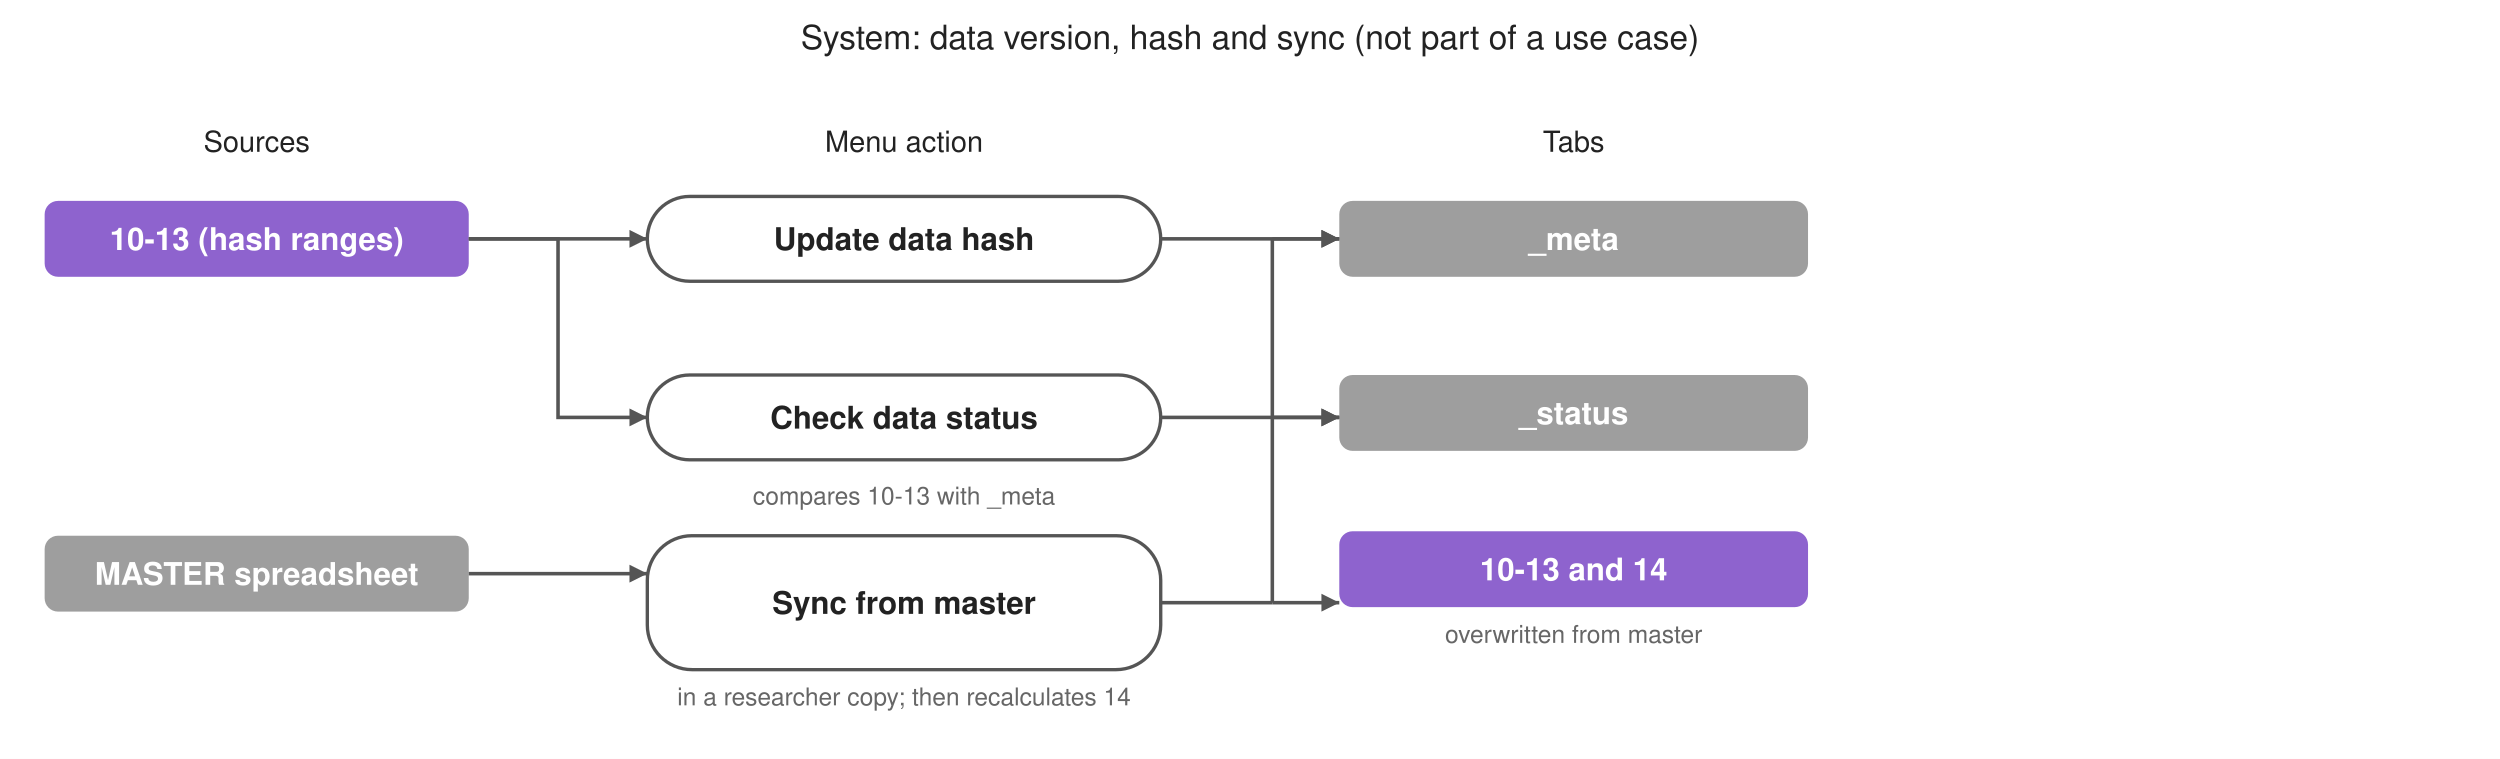
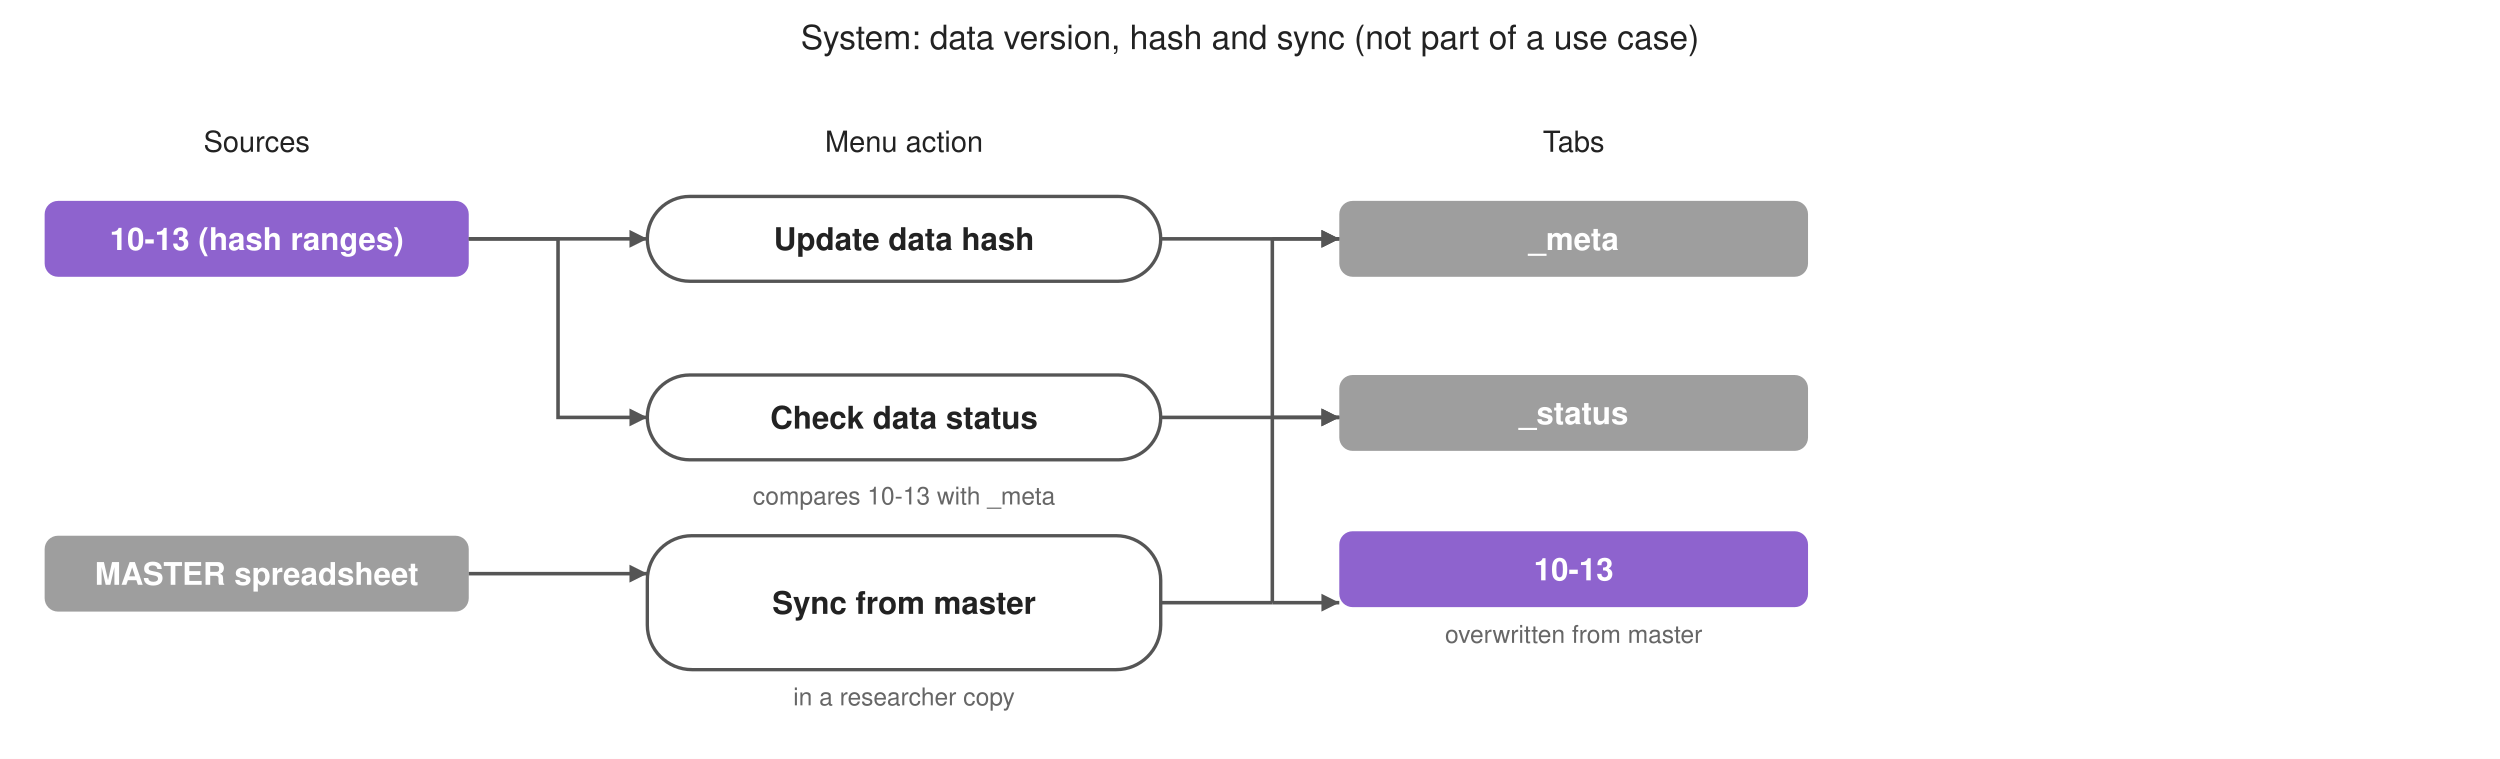
<svg xmlns="http://www.w3.org/2000/svg" width="1120" height="340" viewBox="0 0 1120 340" font-family="Helvetica, Arial, sans-serif">
  <rect width="100%" height="100%" fill="#fff" />
  <g transform="translate(0,40)">
    <text x="560" y="-18" text-anchor="middle" fill="#222" font-size="15">System: data version, hash and sync (not part of a use case)</text>
    <text x="115" y="28" text-anchor="middle" fill="#222" font-size="13">Sources</text>
    <text x="405" y="28" text-anchor="middle" fill="#222" font-size="13">Menu action</text>
    <text x="705" y="28" text-anchor="middle" fill="#222" font-size="13">Tabs</text>
    <text x="985" y="28" text-anchor="middle" fill="#222" font-size="13" />
    <rect x="20" y="50" width="190" height="34" rx="6" fill="#8e63ce" />
    <text x="115.0" y="72.0" text-anchor="middle" fill="#fff" font-size="14" font-weight="600">10-13 (hash ranges)</text>
    <rect x="20" y="200" width="190" height="34" rx="6" fill="#9e9e9e" />
    <text x="115.0" y="222.0" text-anchor="middle" fill="#fff" font-size="14" font-weight="600">MASTER spreadsheet</text>
    <rect x="290" y="48" width="230" height="38" rx="19.0" fill="#fff" stroke="#555" stroke-width="1.5" />
    <text x="405.0" y="72.0" text-anchor="middle" fill="#222" font-size="14" font-weight="600">Update data hash</text>
    <rect x="290" y="128" width="230" height="38" rx="19.0" fill="#fff" stroke="#555" stroke-width="1.5" />
    <text x="405.0" y="152.0" text-anchor="middle" fill="#222" font-size="14" font-weight="600">Check data status</text>
    <rect x="290" y="200" width="230" height="60" rx="20" fill="#fff" stroke="#555" stroke-width="1.5" />
    <text x="405.0" y="235.0" text-anchor="middle" fill="#222" font-size="14" font-weight="600">Sync from master</text>
-     <text x="405" y="276" text-anchor="middle" fill="#666" font-size="11">in a researcher copy; then recalculates 14</text>
+     <text x="405" y="276" text-anchor="middle" fill="#666" font-size="11">in a researcher copy</text>
    <text x="405" y="186" text-anchor="middle" fill="#666" font-size="11">compares 10-13 with _meta</text>
    <rect x="600" y="50" width="210" height="34" rx="6" fill="#9e9e9e" />
    <text x="705.0" y="72.0" text-anchor="middle" fill="#fff" font-size="14" font-weight="600">_meta</text>
    <rect x="600" y="128" width="210" height="34" rx="6" fill="#9e9e9e" />
    <text x="705.0" y="150.0" text-anchor="middle" fill="#fff" font-size="14" font-weight="600">_status</text>
    <rect x="600" y="198" width="210" height="34" rx="6" fill="#8e63ce" />
-     <text x="705.0" y="220.0" text-anchor="middle" fill="#fff" font-size="14" font-weight="600">10-13 and 14</text>
+     <text x="705.0" y="220.0" text-anchor="middle" fill="#fff" font-size="14" font-weight="600">10-13</text>
    <text x="705" y="248" text-anchor="middle" fill="#666" font-size="11">overwritten from master</text>
    <path d="M210,67 H290" fill="none" stroke="#555" stroke-width="1.6" />
    <polygon points="290.0,67.0 282.0,63.0 282.0,71.0" fill="#555" />
    <path d="M210,67 H250 V147 H290" fill="none" stroke="#555" stroke-width="1.6" />
    <polygon points="290.0,147.0 282.0,143.0 282.0,151.0" fill="#555" />
    <path d="M210,217 H290" fill="none" stroke="#555" stroke-width="1.6" />
    <polygon points="290.0,217.0 282.0,213.0 282.0,221.0" fill="#555" />
    <path d="M520,67 H600" fill="none" stroke="#555" stroke-width="1.6" />
    <polygon points="600.0,67.0 592.0,63.0 592.0,71.0" fill="#555" />
    <path d="M520,147 H600" fill="none" stroke="#555" stroke-width="1.6" />
    <polygon points="600.0,147.0 592.0,143.0 592.0,151.0" fill="#555" />
    <path d="M520,230 H570" fill="none" stroke="#555" stroke-width="1.6" />
    <path d="M570,230 V67" fill="none" stroke="#555" stroke-width="1.6" />
    <path d="M570,147 H600" fill="none" stroke="#555" stroke-width="1.6" />
    <polygon points="600.0,147.0 592.0,143.0 592.0,151.0" fill="#555" />
    <path d="M570,230 H600" fill="none" stroke="#555" stroke-width="1.6" />
    <polygon points="600.0,230.0 592.0,226.0 592.0,234.0" fill="#555" />
    <path d="M570,67 H600" fill="none" stroke="#555" stroke-width="1.6" />
    <polygon points="600.0,67.0 592.0,63.0 592.0,71.0" fill="#555" />
  </g>
</svg>
